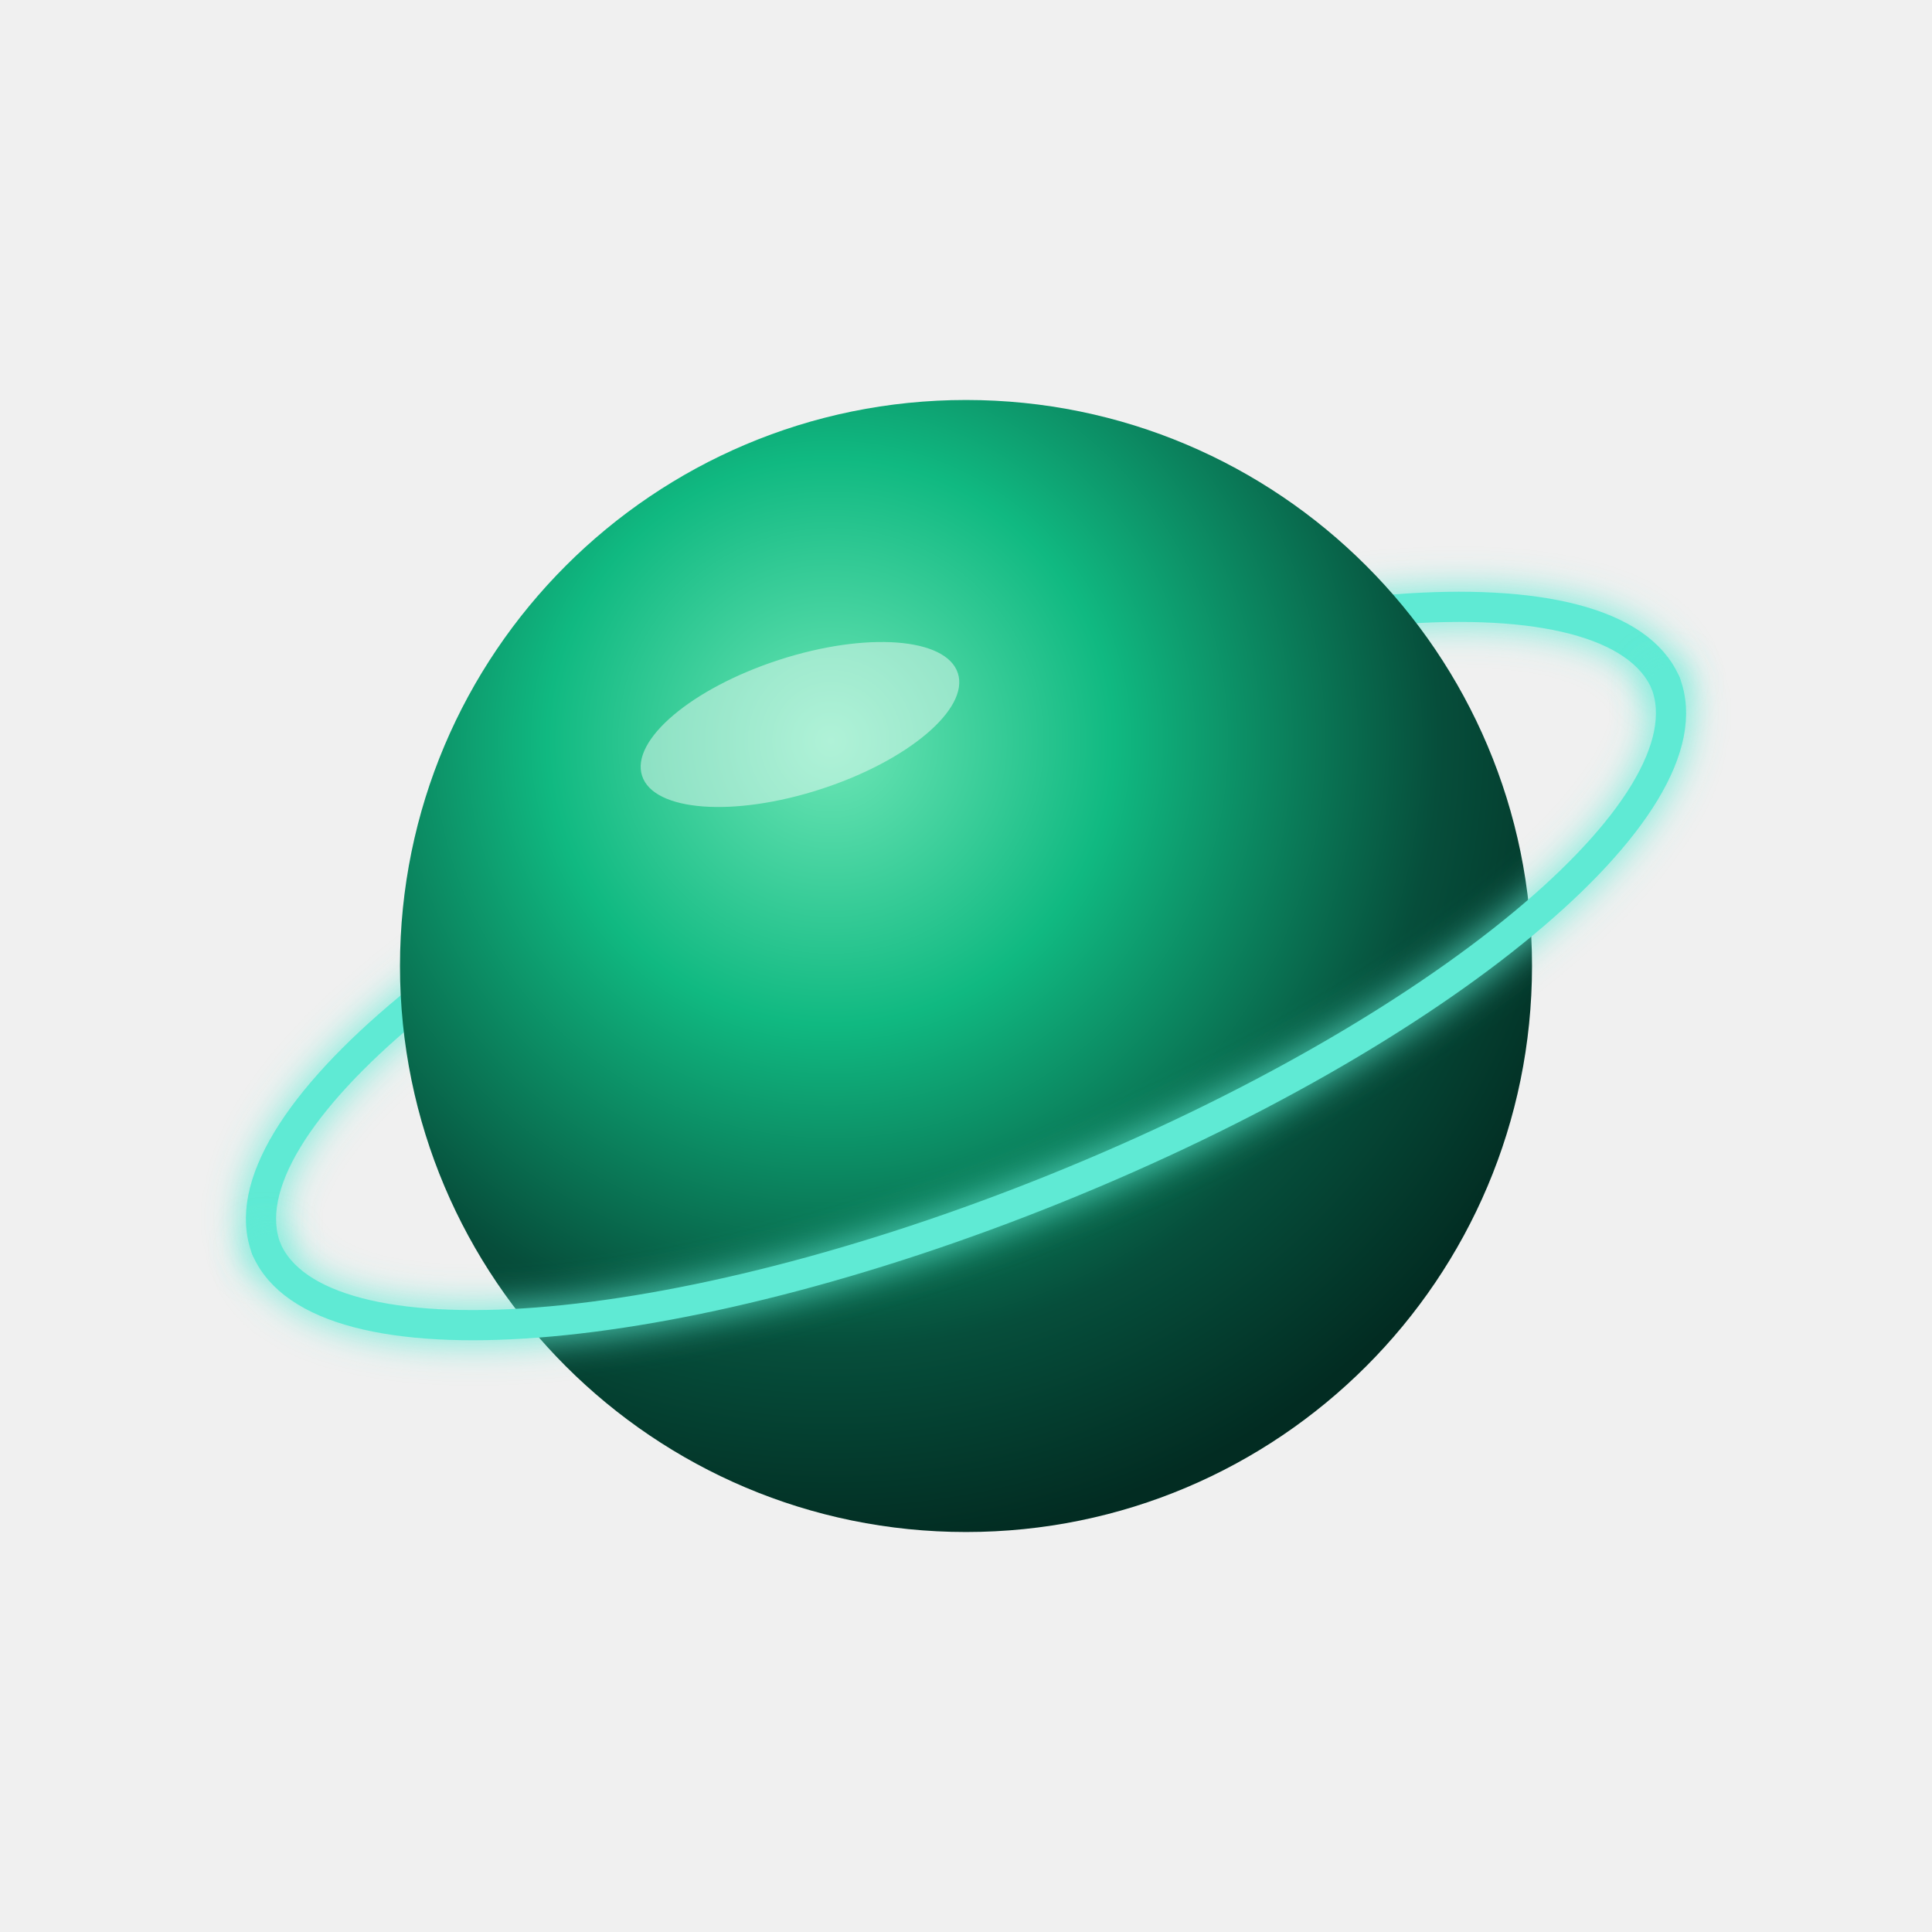
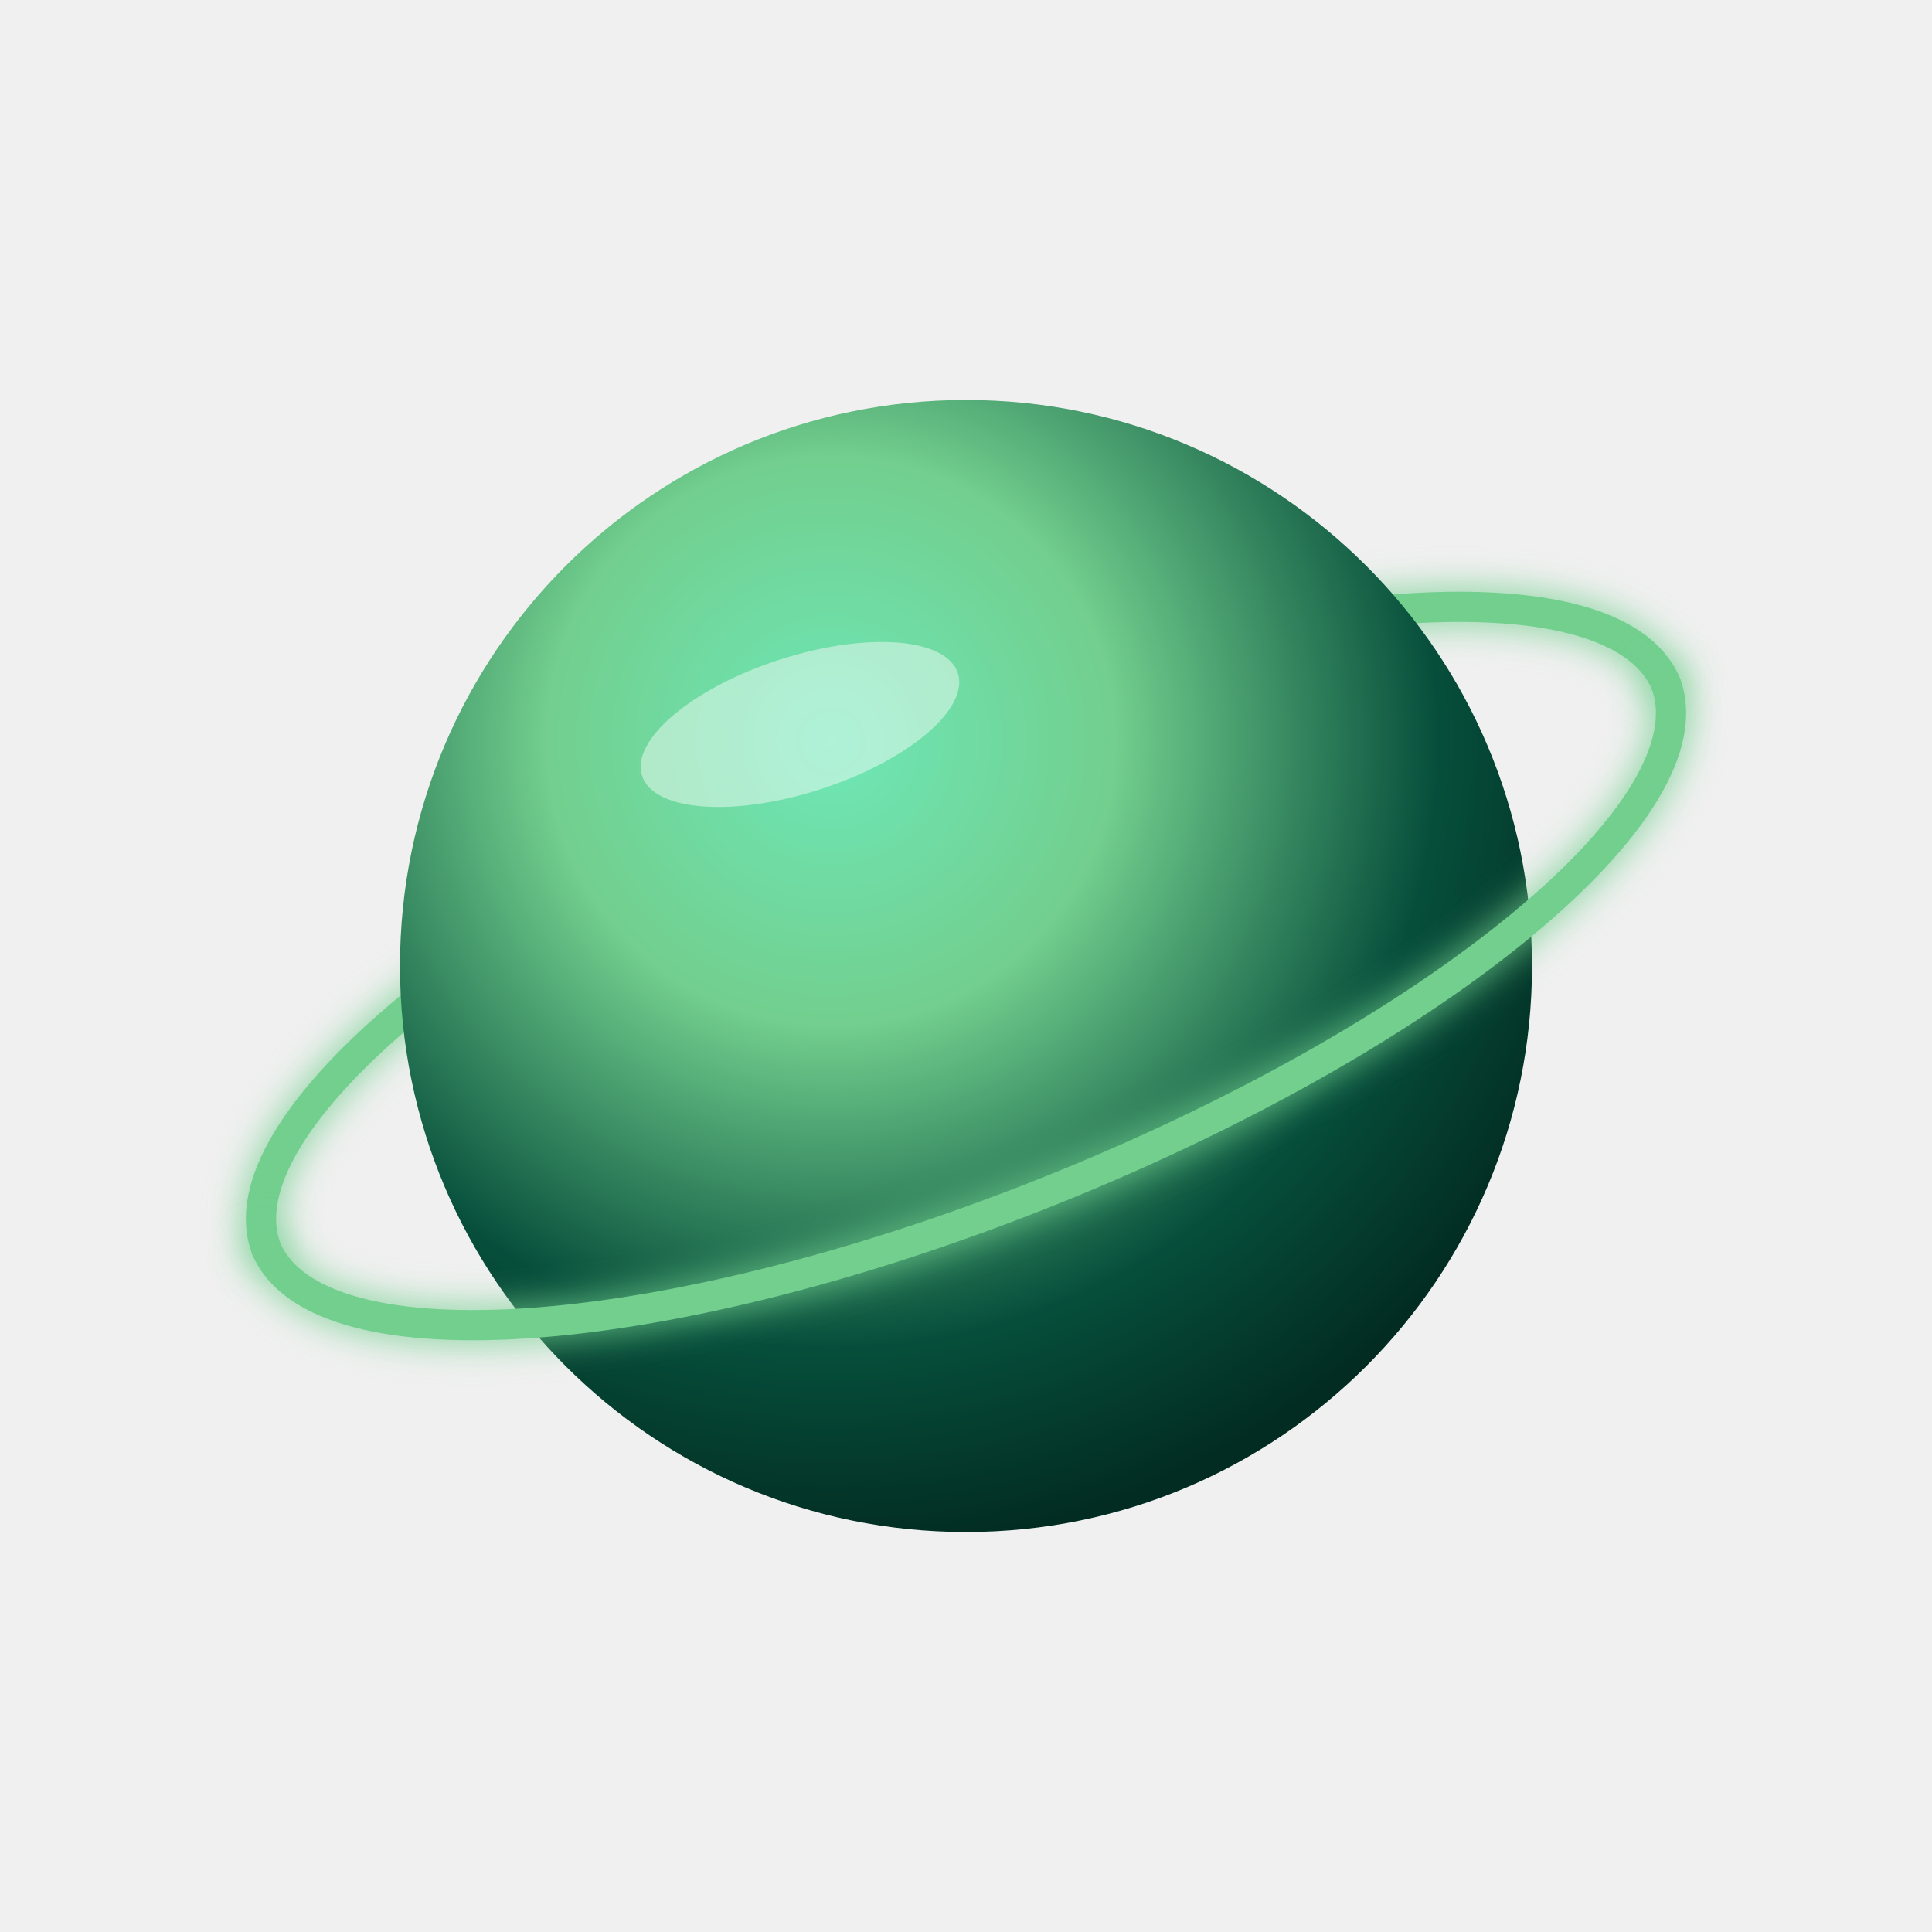
<svg xmlns="http://www.w3.org/2000/svg" viewBox="0 0 256 256" role="img" aria-label="Bonggy">
  <defs>
    <radialGradient id="bonggy-planet" cx="38%" cy="30%" r="72%">
      <stop offset="0%" stop-color="#6ee7b7" />
-       <stop offset="35%" stop-color="#10b981" />
+       <stop offset="35%" stop-color="#72cf8e" />
      <stop offset="75%" stop-color="#064e3b" />
      <stop offset="100%" stop-color="#022c22" />
    </radialGradient>
    <filter id="bonggy-glow" x="-50%" y="-50%" width="200%" height="200%">
      <feGaussianBlur stdDeviation="2.5" result="b" />
      <feMerge>
        <feMergeNode in="b" />
        <feMergeNode in="SourceGraphic" />
      </feMerge>
    </filter>
  </defs>
-   <path d="M 220.7 90.5 A 100 32 -22 0 0 35.3 165.5" fill="none" stroke="#5eead4" stroke-width="4" stroke-linecap="round" filter="url(#bonggy-glow)" />
+   <path d="M 220.7 90.5 A 100 32 -22 0 0 35.3 165.5" fill="none" stroke="#72cf8e" stroke-width="4" stroke-linecap="round" filter="url(#bonggy-glow)" />
  <circle cx="128" cy="128" r="75" fill="url(#bonggy-planet)" />
  <ellipse cx="106" cy="96" rx="22" ry="9" fill="white" opacity="0.45" transform="rotate(-18 106 96)" />
-   <path d="M 220.7 90.5 A 100 32 -22 0 1 35.3 165.5" fill="none" stroke="#5eead4" stroke-width="4" stroke-linecap="round" filter="url(#bonggy-glow)" />
+   <path d="M 220.7 90.5 A 100 32 -22 0 1 35.3 165.5" fill="none" stroke="#72cf8e" stroke-width="4" stroke-linecap="round" filter="url(#bonggy-glow)" />
</svg>
